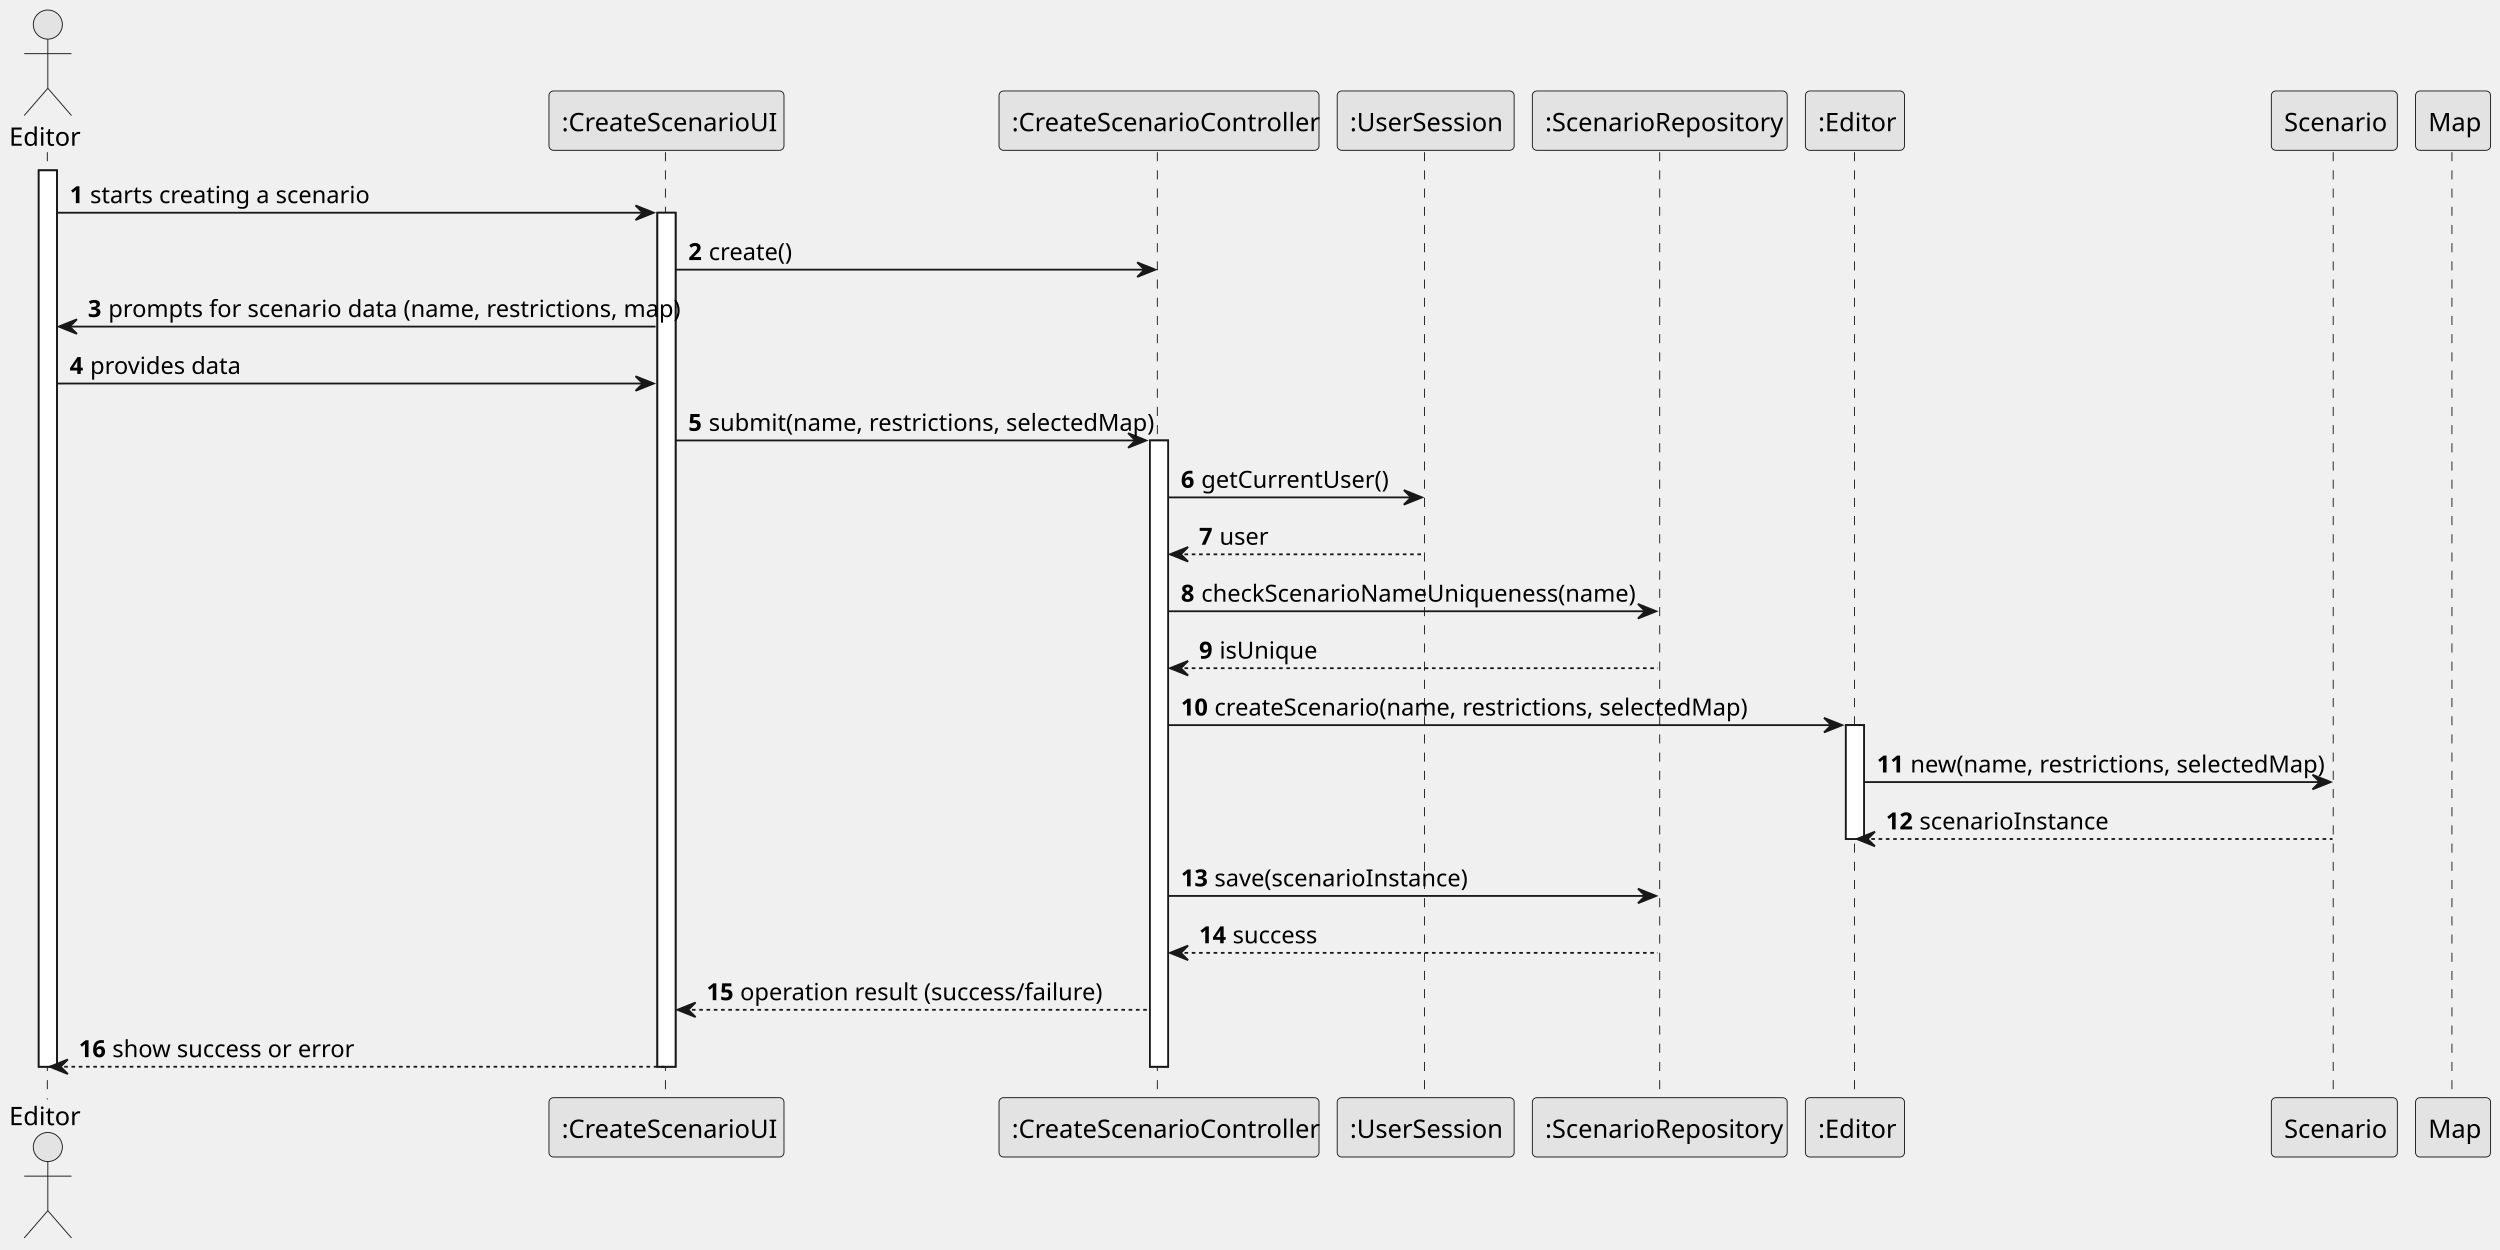
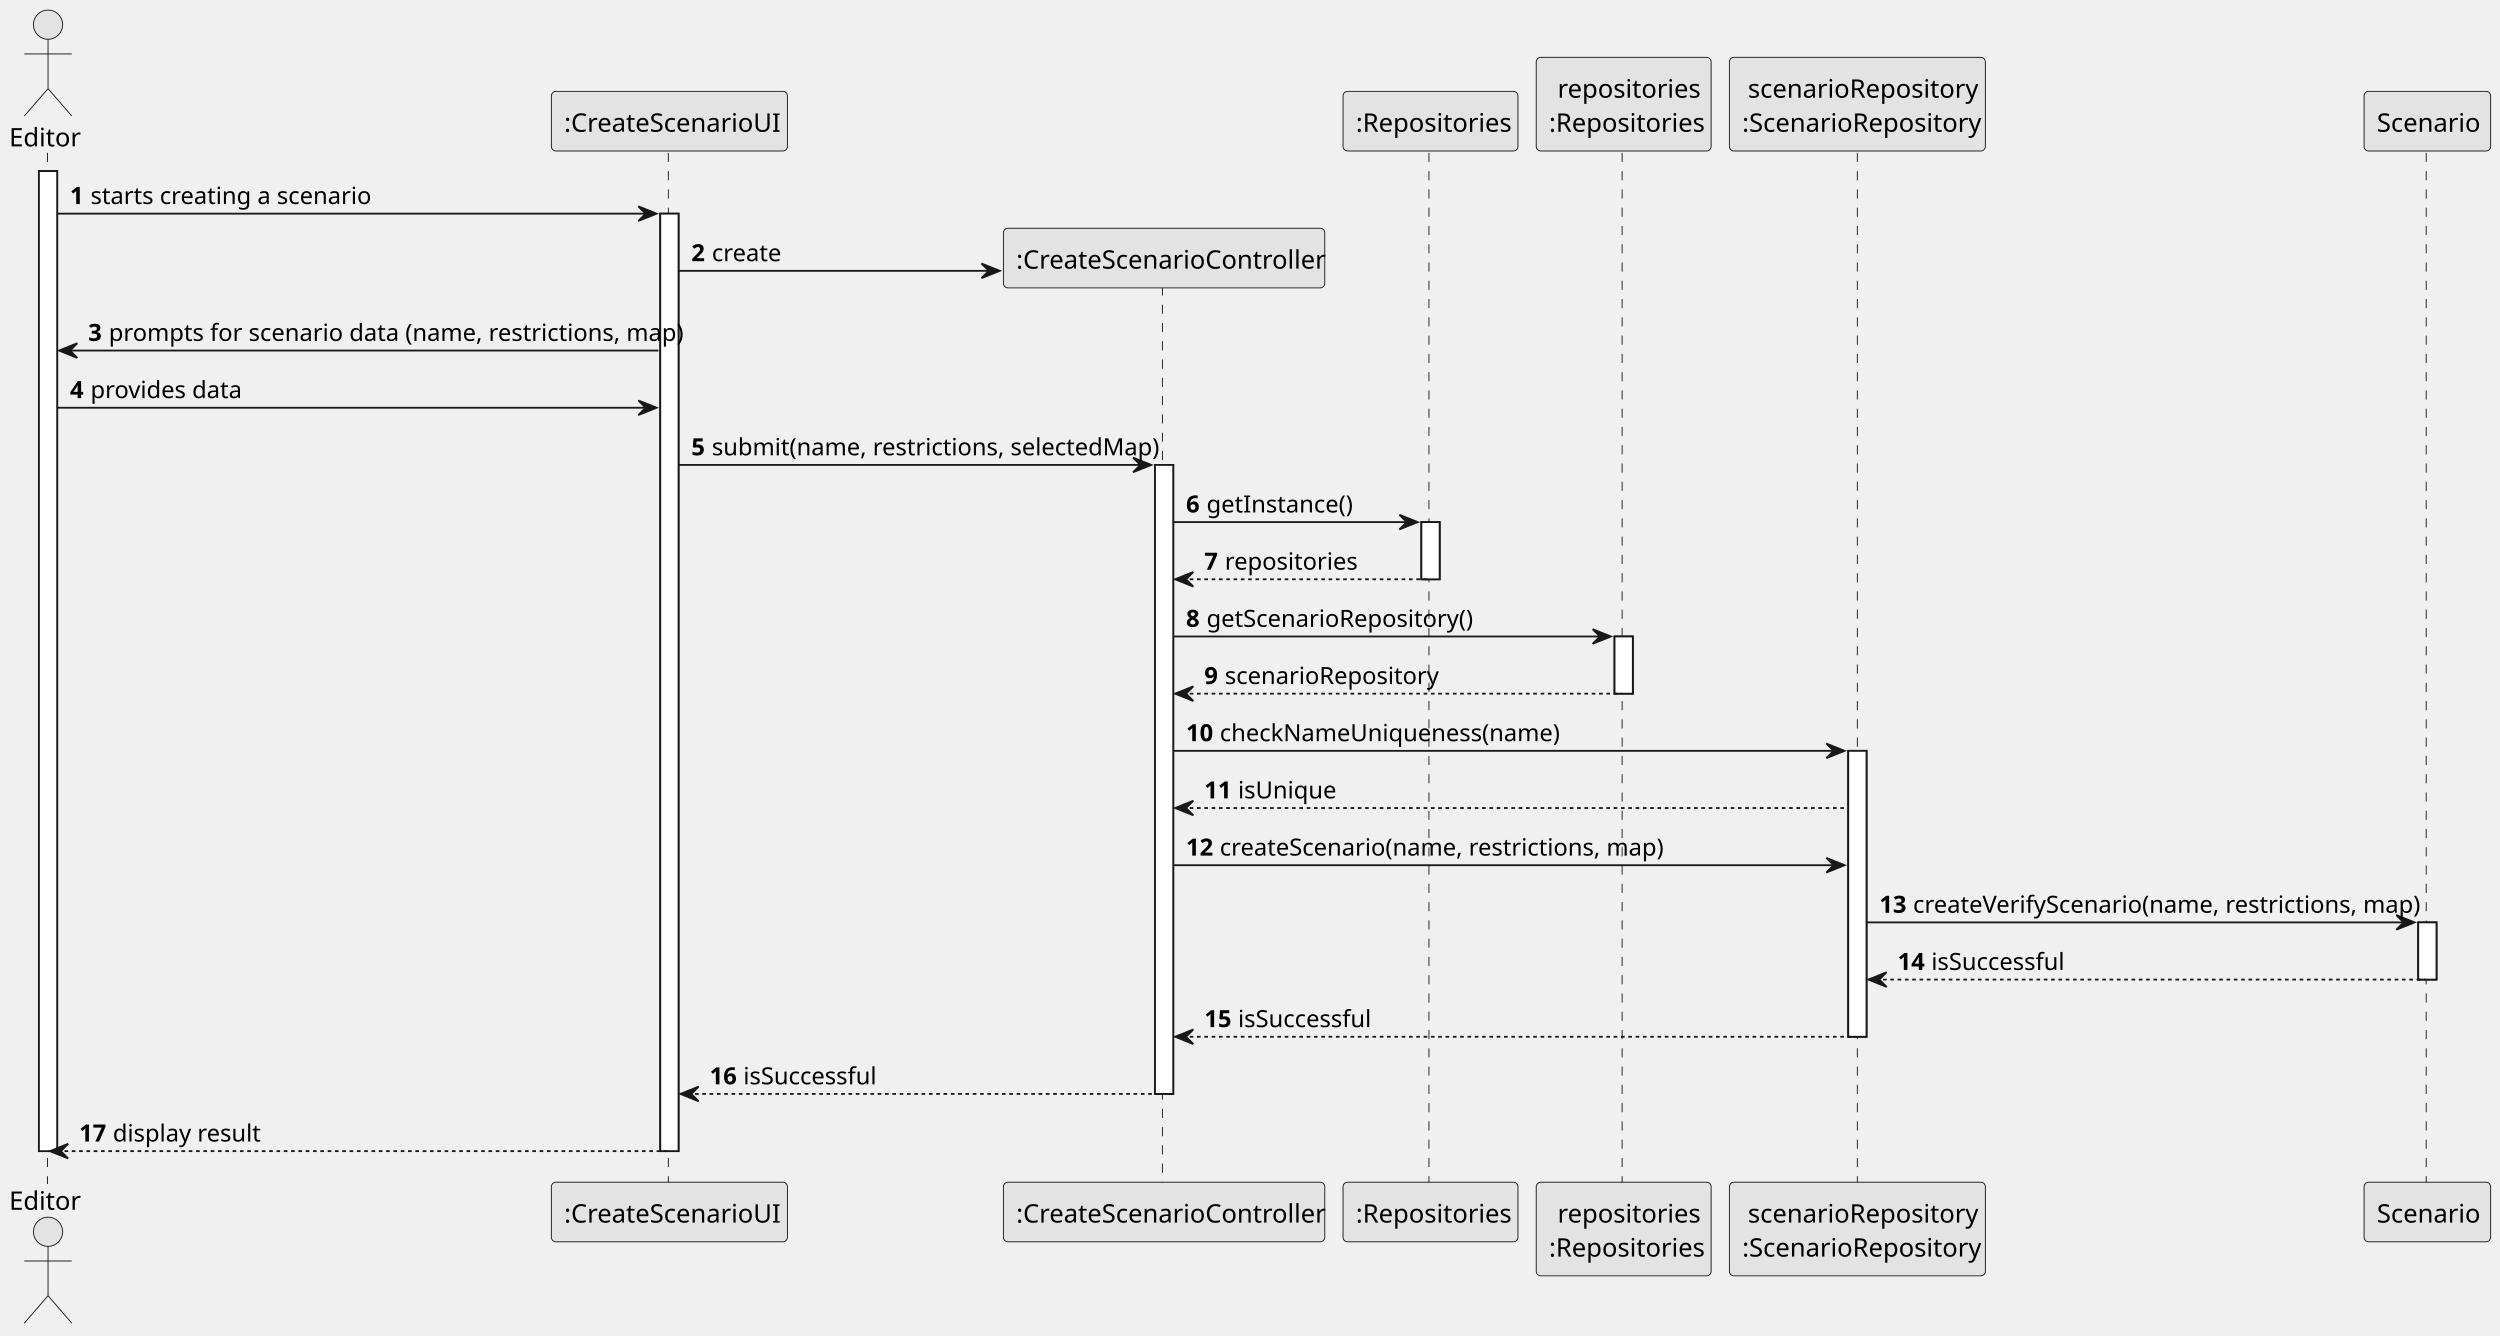
- <svg xmlns="http://www.w3.org/2000/svg" contentStyleType="text/css" height="687px" preserveAspectRatio="none" style="width:1374px;height:687px;background:#FFFFFF;" version="1.1" viewBox="0 0 1374 687" width="1374px" zoomAndPan="magnify">
+ <svg xmlns="http://www.w3.org/2000/svg" contentStyleType="text/css" height="731px" preserveAspectRatio="none" style="width:1368px;height:731px;background:#FFFFFF;" version="1.1" viewBox="0 0 1368 731" width="1368px" zoomAndPan="magnify">
  <defs />
  <g>
-     <rect fill="#FFFFFF" height="492.656" style="stroke:#181818;stroke-width:1.0;" width="10" x="21.286" y="93.621" />
-     <rect fill="#FFFFFF" height="469.365" style="stroke:#181818;stroke-width:1.0;" width="10" x="361.295" y="116.912" />
-     <rect fill="#FFFFFF" height="344.201" style="stroke:#181818;stroke-width:1.0;" width="10" x="631.996" y="242.076" />
-     <rect fill="#FFFFFF" height="62.582" style="stroke:#181818;stroke-width:1.0;" width="10" x="1014.47" y="398.531" />
-     <line style="stroke:#181818;stroke-width:0.5;stroke-dasharray:5.0,5.0;" x1="26" x2="26" y1="83.621" y2="604.277" />
-     <line style="stroke:#181818;stroke-width:0.5;stroke-dasharray:5.0,5.0;" x1="365.712" x2="365.712" y1="83.621" y2="604.277" />
-     <line style="stroke:#181818;stroke-width:0.5;stroke-dasharray:5.0,5.0;" x1="636.068" x2="636.068" y1="83.621" y2="604.277" />
-     <line style="stroke:#181818;stroke-width:0.5;stroke-dasharray:5.0,5.0;" x1="782.923" x2="782.923" y1="83.621" y2="604.277" />
-     <line style="stroke:#181818;stroke-width:0.5;stroke-dasharray:5.0,5.0;" x1="912.178" x2="912.178" y1="83.621" y2="604.277" />
-     <line style="stroke:#181818;stroke-width:0.5;stroke-dasharray:5.0,5.0;" x1="1019.239" x2="1019.239" y1="83.621" y2="604.277" />
-     <line style="stroke:#181818;stroke-width:0.5;stroke-dasharray:5.0,5.0;" x1="1282.332" x2="1282.332" y1="83.621" y2="604.277" />
-     <line style="stroke:#181818;stroke-width:0.5;stroke-dasharray:5.0,5.0;" x1="1347.587" x2="1347.587" y1="83.621" y2="604.277" />
+     <rect fill="#FFFFFF" height="536.277" style="stroke:#181818;stroke-width:1.0;" width="10" x="21.286" y="93.621" />
+     <rect fill="#FFFFFF" height="512.986" style="stroke:#181818;stroke-width:1.0;" width="10" x="361.295" y="116.912" />
+     <rect fill="#FFFFFF" height="344.201" style="stroke:#181818;stroke-width:1.0;" width="10" x="631.996" y="254.406" />
+     <rect fill="#FFFFFF" height="31.291" style="stroke:#181818;stroke-width:1.0;" width="10" x="777.774" y="285.697" />
+     <rect fill="#FFFFFF" height="31.291" style="stroke:#181818;stroke-width:1.0;" width="10" x="883.477" y="348.279" />
+     <rect fill="#FFFFFF" height="156.455" style="stroke:#181818;stroke-width:1.0;" width="10" x="1011.36" y="410.861" />
+     <rect fill="#FFFFFF" height="31.291" style="stroke:#181818;stroke-width:1.0;" width="10" x="1323.251" y="504.734" />
+     <line style="stroke:#181818;stroke-width:0.5;stroke-dasharray:5.0,5.0;" x1="26" x2="26" y1="83.621" y2="647.898" />
+     <line style="stroke:#181818;stroke-width:0.5;stroke-dasharray:5.0,5.0;" x1="365.712" x2="365.712" y1="83.621" y2="647.898" />
+     <line style="stroke:#181818;stroke-width:0.5;stroke-dasharray:5.0,5.0;" x1="636.068" x2="636.068" y1="156.723" y2="647.898" />
+     <line style="stroke:#181818;stroke-width:0.5;stroke-dasharray:5.0,5.0;" x1="781.923" x2="781.923" y1="83.621" y2="647.898" />
+     <line style="stroke:#181818;stroke-width:0.5;stroke-dasharray:5.0,5.0;" x1="887.626" x2="887.626" y1="83.621" y2="647.898" />
+     <line style="stroke:#181818;stroke-width:0.5;stroke-dasharray:5.0,5.0;" x1="1016.329" x2="1016.329" y1="83.621" y2="647.898" />
+     <line style="stroke:#181818;stroke-width:0.5;stroke-dasharray:5.0,5.0;" x1="1327.623" x2="1327.623" y1="83.621" y2="647.898" />
    <text fill="#000000" font-family="sans-serif" font-size="14" lengthAdjust="spacing" textLength="36.572" x="5" y="80.107">Editor</text>
    <ellipse cx="26.286" cy="13.5" fill="#E3E3E3" rx="8" ry="8" style="stroke:#181818;stroke-width:0.5;" />
    <path d="M26.286,21.5 L26.286,48.5 M13.286,29.5 L39.286,29.5 M26.286,48.5 L13.286,63.5 M26.286,48.5 L39.286,63.5 " fill="none" style="stroke:#181818;stroke-width:0.5;" />
-     <text fill="#000000" font-family="sans-serif" font-size="14" lengthAdjust="spacing" textLength="36.572" x="5" y="618.385">Editor</text>
-     <ellipse cx="26.286" cy="630.398" fill="#E3E3E3" rx="8" ry="8" style="stroke:#181818;stroke-width:0.5;" />
-     <path d="M26.286,638.398 L26.286,665.398 M13.286,646.398 L39.286,646.398 M26.286,665.398 L13.286,680.398 M26.286,665.398 L39.286,680.398 " fill="none" style="stroke:#181818;stroke-width:0.5;" />
+     <text fill="#000000" font-family="sans-serif" font-size="14" lengthAdjust="spacing" textLength="36.572" x="5" y="662.006">Editor</text>
+     <ellipse cx="26.286" cy="674.019" fill="#E3E3E3" rx="8" ry="8" style="stroke:#181818;stroke-width:0.5;" />
+     <path d="M26.286,682.019 L26.286,709.019 M13.286,690.019 L39.286,690.019 M26.286,709.019 L13.286,724.019 M26.286,709.019 L39.286,724.019 " fill="none" style="stroke:#181818;stroke-width:0.5;" />
    <rect fill="#E3E3E3" height="32.621" rx="2.5" ry="2.5" style="stroke:#181818;stroke-width:0.5;" width="129.165" x="301.712" y="50" />
    <text fill="#000000" font-family="sans-serif" font-size="14" lengthAdjust="spacing" textLength="115.165" x="308.712" y="72.107">:CreateScenarioUI</text>
-     <rect fill="#E3E3E3" height="32.621" rx="2.5" ry="2.5" style="stroke:#181818;stroke-width:0.5;" width="129.165" x="301.712" y="603.277" />
-     <text fill="#000000" font-family="sans-serif" font-size="14" lengthAdjust="spacing" textLength="115.165" x="308.712" y="625.385">:CreateScenarioUI</text>
-     <rect fill="#E3E3E3" height="32.621" rx="2.5" ry="2.5" style="stroke:#181818;stroke-width:0.5;" width="175.855" x="549.068" y="50" />
-     <text fill="#000000" font-family="sans-serif" font-size="14" lengthAdjust="spacing" textLength="161.855" x="556.068" y="72.107">:CreateScenarioController</text>
-     <rect fill="#E3E3E3" height="32.621" rx="2.5" ry="2.5" style="stroke:#181818;stroke-width:0.5;" width="175.855" x="549.068" y="603.277" />
-     <text fill="#000000" font-family="sans-serif" font-size="14" lengthAdjust="spacing" textLength="161.855" x="556.068" y="625.385">:CreateScenarioController</text>
-     <rect fill="#E3E3E3" height="32.621" rx="2.5" ry="2.5" style="stroke:#181818;stroke-width:0.5;" width="97.255" x="734.923" y="50" />
-     <text fill="#000000" font-family="sans-serif" font-size="14" lengthAdjust="spacing" textLength="83.255" x="741.923" y="72.107">:UserSession</text>
-     <rect fill="#E3E3E3" height="32.621" rx="2.5" ry="2.5" style="stroke:#181818;stroke-width:0.5;" width="97.255" x="734.923" y="603.277" />
-     <text fill="#000000" font-family="sans-serif" font-size="14" lengthAdjust="spacing" textLength="83.255" x="741.923" y="625.385">:UserSession</text>
-     <rect fill="#E3E3E3" height="32.621" rx="2.5" ry="2.5" style="stroke:#181818;stroke-width:0.5;" width="140.061" x="842.178" y="50" />
-     <text fill="#000000" font-family="sans-serif" font-size="14" lengthAdjust="spacing" textLength="126.061" x="849.178" y="72.107">:ScenarioRepository</text>
-     <rect fill="#E3E3E3" height="32.621" rx="2.5" ry="2.5" style="stroke:#181818;stroke-width:0.5;" width="140.061" x="842.178" y="603.277" />
-     <text fill="#000000" font-family="sans-serif" font-size="14" lengthAdjust="spacing" textLength="126.061" x="849.178" y="625.385">:ScenarioRepository</text>
-     <rect fill="#E3E3E3" height="32.621" rx="2.5" ry="2.5" style="stroke:#181818;stroke-width:0.5;" width="54.462" x="992.239" y="50" />
-     <text fill="#000000" font-family="sans-serif" font-size="14" lengthAdjust="spacing" textLength="40.462" x="999.239" y="72.107">:Editor</text>
-     <rect fill="#E3E3E3" height="32.621" rx="2.5" ry="2.5" style="stroke:#181818;stroke-width:0.5;" width="54.462" x="992.239" y="603.277" />
-     <text fill="#000000" font-family="sans-serif" font-size="14" lengthAdjust="spacing" textLength="40.462" x="999.239" y="625.385">:Editor</text>
-     <rect fill="#E3E3E3" height="32.621" rx="2.5" ry="2.5" style="stroke:#181818;stroke-width:0.5;" width="69.255" x="1248.332" y="50" />
-     <text fill="#000000" font-family="sans-serif" font-size="14" lengthAdjust="spacing" textLength="55.255" x="1255.332" y="72.107">Scenario</text>
-     <rect fill="#E3E3E3" height="32.621" rx="2.5" ry="2.5" style="stroke:#181818;stroke-width:0.5;" width="69.255" x="1248.332" y="603.277" />
-     <text fill="#000000" font-family="sans-serif" font-size="14" lengthAdjust="spacing" textLength="55.255" x="1255.332" y="625.385">Scenario</text>
-     <rect fill="#E3E3E3" height="32.621" rx="2.5" ry="2.5" style="stroke:#181818;stroke-width:0.5;" width="41.234" x="1327.587" y="50" />
-     <text fill="#000000" font-family="sans-serif" font-size="14" lengthAdjust="spacing" textLength="27.234" x="1334.587" y="72.107">Map</text>
-     <rect fill="#E3E3E3" height="32.621" rx="2.5" ry="2.5" style="stroke:#181818;stroke-width:0.5;" width="41.234" x="1327.587" y="603.277" />
-     <text fill="#000000" font-family="sans-serif" font-size="14" lengthAdjust="spacing" textLength="27.234" x="1334.587" y="625.385">Map</text>
-     <rect fill="#FFFFFF" height="492.656" style="stroke:#181818;stroke-width:1.0;" width="10" x="21.286" y="93.621" />
-     <rect fill="#FFFFFF" height="469.365" style="stroke:#181818;stroke-width:1.0;" width="10" x="361.295" y="116.912" />
-     <rect fill="#FFFFFF" height="344.201" style="stroke:#181818;stroke-width:1.0;" width="10" x="631.996" y="242.076" />
-     <rect fill="#FFFFFF" height="62.582" style="stroke:#181818;stroke-width:1.0;" width="10" x="1014.47" y="398.531" />
+     <rect fill="#E3E3E3" height="32.621" rx="2.5" ry="2.5" style="stroke:#181818;stroke-width:0.5;" width="129.165" x="301.712" y="646.898" />
+     <text fill="#000000" font-family="sans-serif" font-size="14" lengthAdjust="spacing" textLength="115.165" x="308.712" y="669.006">:CreateScenarioUI</text>
+     <rect fill="#E3E3E3" height="32.621" rx="2.5" ry="2.5" style="stroke:#181818;stroke-width:0.5;" width="175.855" x="549.068" y="646.898" />
+     <text fill="#000000" font-family="sans-serif" font-size="14" lengthAdjust="spacing" textLength="161.855" x="556.068" y="669.006">:CreateScenarioController</text>
+     <rect fill="#E3E3E3" height="32.621" rx="2.5" ry="2.5" style="stroke:#181818;stroke-width:0.5;" width="95.703" x="734.923" y="50" />
+     <text fill="#000000" font-family="sans-serif" font-size="14" lengthAdjust="spacing" textLength="81.703" x="741.923" y="72.107">:Repositories</text>
+     <rect fill="#E3E3E3" height="32.621" rx="2.5" ry="2.5" style="stroke:#181818;stroke-width:0.5;" width="95.703" x="734.923" y="646.898" />
+     <text fill="#000000" font-family="sans-serif" font-size="14" lengthAdjust="spacing" textLength="81.703" x="741.923" y="669.006">:Repositories</text>
+     <rect fill="#E3E3E3" height="51.242" rx="2.5" ry="2.5" style="stroke:#181818;stroke-width:0.5;" width="95.703" x="840.626" y="31.379" />
+     <text fill="#000000" font-family="sans-serif" font-size="14" lengthAdjust="spacing" textLength="72.365" x="852.295" y="53.486">repositories</text>
+     <text fill="#000000" font-family="sans-serif" font-size="14" lengthAdjust="spacing" textLength="81.703" x="847.626" y="72.107">:Repositories</text>
+     <rect fill="#E3E3E3" height="51.242" rx="2.5" ry="2.5" style="stroke:#181818;stroke-width:0.5;" width="95.703" x="840.626" y="646.898" />
+     <text fill="#000000" font-family="sans-serif" font-size="14" lengthAdjust="spacing" textLength="72.365" x="852.295" y="669.006">repositories</text>
+     <text fill="#000000" font-family="sans-serif" font-size="14" lengthAdjust="spacing" textLength="81.703" x="847.626" y="687.627">:Repositories</text>
+     <rect fill="#E3E3E3" height="51.242" rx="2.5" ry="2.5" style="stroke:#181818;stroke-width:0.5;" width="140.061" x="946.329" y="31.379" />
+     <text fill="#000000" font-family="sans-serif" font-size="14" lengthAdjust="spacing" textLength="119.834" x="956.443" y="53.486">scenarioRepository</text>
+     <text fill="#000000" font-family="sans-serif" font-size="14" lengthAdjust="spacing" textLength="126.061" x="953.329" y="72.107">:ScenarioRepository</text>
+     <rect fill="#E3E3E3" height="51.242" rx="2.5" ry="2.5" style="stroke:#181818;stroke-width:0.5;" width="140.061" x="946.329" y="646.898" />
+     <text fill="#000000" font-family="sans-serif" font-size="14" lengthAdjust="spacing" textLength="119.834" x="956.443" y="669.006">scenarioRepository</text>
+     <text fill="#000000" font-family="sans-serif" font-size="14" lengthAdjust="spacing" textLength="126.061" x="953.329" y="687.627">:ScenarioRepository</text>
+     <rect fill="#E3E3E3" height="32.621" rx="2.5" ry="2.5" style="stroke:#181818;stroke-width:0.5;" width="69.255" x="1293.623" y="50" />
+     <text fill="#000000" font-family="sans-serif" font-size="14" lengthAdjust="spacing" textLength="55.255" x="1300.623" y="72.107">Scenario</text>
+     <rect fill="#E3E3E3" height="32.621" rx="2.5" ry="2.5" style="stroke:#181818;stroke-width:0.5;" width="69.255" x="1293.623" y="646.898" />
+     <text fill="#000000" font-family="sans-serif" font-size="14" lengthAdjust="spacing" textLength="55.255" x="1300.623" y="669.006">Scenario</text>
+     <rect fill="#FFFFFF" height="536.277" style="stroke:#181818;stroke-width:1.0;" width="10" x="21.286" y="93.621" />
+     <rect fill="#FFFFFF" height="512.986" style="stroke:#181818;stroke-width:1.0;" width="10" x="361.295" y="116.912" />
+     <rect fill="#FFFFFF" height="344.201" style="stroke:#181818;stroke-width:1.0;" width="10" x="631.996" y="254.406" />
+     <rect fill="#FFFFFF" height="31.291" style="stroke:#181818;stroke-width:1.0;" width="10" x="777.774" y="285.697" />
+     <rect fill="#FFFFFF" height="31.291" style="stroke:#181818;stroke-width:1.0;" width="10" x="883.477" y="348.279" />
+     <rect fill="#FFFFFF" height="156.455" style="stroke:#181818;stroke-width:1.0;" width="10" x="1011.36" y="410.861" />
+     <rect fill="#FFFFFF" height="31.291" style="stroke:#181818;stroke-width:1.0;" width="10" x="1323.251" y="504.734" />
    <polygon fill="#181818" points="349.295,112.912,359.295,116.912,349.295,120.912,353.295,116.912" style="stroke:#181818;stroke-width:1.0;" />
    <line style="stroke:#181818;stroke-width:1.0;" x1="31.286" x2="355.295" y1="116.912" y2="116.912" />
    <text fill="#000000" font-family="sans-serif" font-size="13" font-weight="bold" lengthAdjust="spacing" textLength="7.23" x="38.286" y="111.649">1</text>
    <text fill="#000000" font-family="sans-serif" font-size="13" lengthAdjust="spacing" textLength="145.234" x="49.516" y="111.649">starts creating a scenario</text>
-     <polygon fill="#181818" points="624.996,144.203,634.996,148.203,624.996,152.203,628.996,148.203" style="stroke:#181818;stroke-width:1.0;" />
-     <line style="stroke:#181818;stroke-width:1.0;" x1="371.295" x2="630.996" y1="148.203" y2="148.203" />
+     <polygon fill="#181818" points="537.068,144.203,547.068,148.203,537.068,152.203,541.068,148.203" style="stroke:#181818;stroke-width:1.0;" />
+     <line style="stroke:#181818;stroke-width:1.0;" x1="371.295" x2="543.068" y1="148.203" y2="148.203" />
    <text fill="#000000" font-family="sans-serif" font-size="13" font-weight="bold" lengthAdjust="spacing" textLength="7.23" x="378.295" y="142.94">2</text>
-     <text fill="#000000" font-family="sans-serif" font-size="13" lengthAdjust="spacing" textLength="44.789" x="389.525" y="142.94">create()</text>
-     <polygon fill="#181818" points="42.286,175.494,32.286,179.494,42.286,183.494,38.286,179.494" style="stroke:#181818;stroke-width:1.0;" />
-     <line style="stroke:#181818;stroke-width:1.0;" x1="36.286" x2="360.295" y1="179.494" y2="179.494" />
-     <text fill="#000000" font-family="sans-serif" font-size="13" font-weight="bold" lengthAdjust="spacing" textLength="7.23" x="48.286" y="174.231">3</text>
-     <text fill="#000000" font-family="sans-serif" font-size="13" lengthAdjust="spacing" textLength="294.779" x="59.516" y="174.231">prompts for scenario data (name, restrictions, map)</text>
-     <polygon fill="#181818" points="349.295,206.785,359.295,210.785,349.295,214.785,353.295,210.785" style="stroke:#181818;stroke-width:1.0;" />
-     <line style="stroke:#181818;stroke-width:1.0;" x1="31.286" x2="355.295" y1="210.785" y2="210.785" />
-     <text fill="#000000" font-family="sans-serif" font-size="13" font-weight="bold" lengthAdjust="spacing" textLength="7.23" x="38.286" y="205.523">4</text>
-     <text fill="#000000" font-family="sans-serif" font-size="13" lengthAdjust="spacing" textLength="78.051" x="49.516" y="205.523">provides data</text>
-     <polygon fill="#181818" points="619.996,238.076,629.996,242.076,619.996,246.076,623.996,242.076" style="stroke:#181818;stroke-width:1.0;" />
-     <line style="stroke:#181818;stroke-width:1.0;" x1="371.295" x2="625.996" y1="242.076" y2="242.076" />
-     <text fill="#000000" font-family="sans-serif" font-size="13" font-weight="bold" lengthAdjust="spacing" textLength="7.23" x="378.295" y="236.814">5</text>
-     <text fill="#000000" font-family="sans-serif" font-size="13" lengthAdjust="spacing" textLength="230.471" x="389.525" y="236.814">submit(name, restrictions, selectedMap)</text>
-     <polygon fill="#181818" points="771.55,269.367,781.55,273.367,771.55,277.367,775.55,273.367" style="stroke:#181818;stroke-width:1.0;" />
-     <line style="stroke:#181818;stroke-width:1.0;" x1="641.996" x2="777.55" y1="273.367" y2="273.367" />
-     <text fill="#000000" font-family="sans-serif" font-size="13" font-weight="bold" lengthAdjust="spacing" textLength="7.23" x="648.996" y="268.104">6</text>
-     <text fill="#000000" font-family="sans-serif" font-size="13" lengthAdjust="spacing" textLength="97.525" x="660.226" y="268.104">getCurrentUser()</text>
-     <polygon fill="#181818" points="652.996,300.658,642.996,304.658,652.996,308.658,648.996,304.658" style="stroke:#181818;stroke-width:1.0;" />
-     <line style="stroke:#181818;stroke-width:1.0;stroke-dasharray:2.0,2.0;" x1="646.996" x2="782.55" y1="304.658" y2="304.658" />
-     <text fill="#000000" font-family="sans-serif" font-size="13" font-weight="bold" lengthAdjust="spacing" textLength="7.23" x="658.996" y="299.396">7</text>
-     <text fill="#000000" font-family="sans-serif" font-size="13" lengthAdjust="spacing" textLength="25.289" x="670.226" y="299.396">user</text>
-     <polygon fill="#181818" points="900.208,331.949,910.208,335.949,900.208,339.949,904.208,335.949" style="stroke:#181818;stroke-width:1.0;" />
-     <line style="stroke:#181818;stroke-width:1.0;" x1="641.996" x2="906.208" y1="335.949" y2="335.949" />
-     <text fill="#000000" font-family="sans-serif" font-size="13" font-weight="bold" lengthAdjust="spacing" textLength="7.23" x="648.996" y="330.687">8</text>
-     <text fill="#000000" font-family="sans-serif" font-size="13" lengthAdjust="spacing" textLength="229.779" x="660.226" y="330.687">checkScenarioNameUniqueness(name)</text>
-     <polygon fill="#181818" points="652.996,363.24,642.996,367.24,652.996,371.24,648.996,367.24" style="stroke:#181818;stroke-width:1.0;" />
-     <line style="stroke:#181818;stroke-width:1.0;stroke-dasharray:2.0,2.0;" x1="646.996" x2="911.208" y1="367.24" y2="367.24" />
-     <text fill="#000000" font-family="sans-serif" font-size="13" font-weight="bold" lengthAdjust="spacing" textLength="7.23" x="658.996" y="361.978">9</text>
-     <text fill="#000000" font-family="sans-serif" font-size="13" lengthAdjust="spacing" textLength="50.584" x="670.226" y="361.978">isUnique</text>
-     <polygon fill="#181818" points="1002.47,394.531,1012.47,398.531,1002.47,402.531,1006.47,398.531" style="stroke:#181818;stroke-width:1.0;" />
-     <line style="stroke:#181818;stroke-width:1.0;" x1="641.996" x2="1008.47" y1="398.531" y2="398.531" />
-     <text fill="#000000" font-family="sans-serif" font-size="13" font-weight="bold" lengthAdjust="spacing" textLength="14.46" x="648.996" y="393.269">10</text>
-     <text fill="#000000" font-family="sans-serif" font-size="13" lengthAdjust="spacing" textLength="279.621" x="667.456" y="393.269">createScenario(name, restrictions, selectedMap)</text>
-     <polygon fill="#181818" points="1270.96,425.822,1280.96,429.822,1270.96,433.822,1274.96,429.822" style="stroke:#181818;stroke-width:1.0;" />
-     <line style="stroke:#181818;stroke-width:1.0;" x1="1024.47" x2="1276.96" y1="429.822" y2="429.822" />
-     <text fill="#000000" font-family="sans-serif" font-size="13" font-weight="bold" lengthAdjust="spacing" textLength="14.46" x="1031.47" y="424.56">11</text>
-     <text fill="#000000" font-family="sans-serif" font-size="13" lengthAdjust="spacing" textLength="216.03" x="1049.93" y="424.56">new(name, restrictions, selectedMap)</text>
-     <polygon fill="#181818" points="1030.47,457.113,1020.47,461.113,1030.47,465.113,1026.47,461.113" style="stroke:#181818;stroke-width:1.0;" />
-     <line style="stroke:#181818;stroke-width:1.0;stroke-dasharray:2.0,2.0;" x1="1024.47" x2="1281.96" y1="461.113" y2="461.113" />
-     <text fill="#000000" font-family="sans-serif" font-size="13" font-weight="bold" lengthAdjust="spacing" textLength="14.46" x="1036.47" y="455.851">12</text>
-     <text fill="#000000" font-family="sans-serif" font-size="13" lengthAdjust="spacing" textLength="98.281" x="1054.93" y="455.851">scenarioInstance</text>
-     <polygon fill="#181818" points="900.208,488.404,910.208,492.404,900.208,496.404,904.208,492.404" style="stroke:#181818;stroke-width:1.0;" />
-     <line style="stroke:#181818;stroke-width:1.0;" x1="641.996" x2="906.208" y1="492.404" y2="492.404" />
-     <text fill="#000000" font-family="sans-serif" font-size="13" font-weight="bold" lengthAdjust="spacing" textLength="14.46" x="648.996" y="487.142">13</text>
-     <text fill="#000000" font-family="sans-serif" font-size="13" lengthAdjust="spacing" textLength="134.399" x="667.456" y="487.142">save(scenarioInstance)</text>
-     <polygon fill="#181818" points="652.996,519.695,642.996,523.695,652.996,527.695,648.996,523.695" style="stroke:#181818;stroke-width:1.0;" />
-     <line style="stroke:#181818;stroke-width:1.0;stroke-dasharray:2.0,2.0;" x1="646.996" x2="911.208" y1="523.695" y2="523.695" />
-     <text fill="#000000" font-family="sans-serif" font-size="13" font-weight="bold" lengthAdjust="spacing" textLength="14.46" x="658.996" y="518.433">14</text>
-     <text fill="#000000" font-family="sans-serif" font-size="13" lengthAdjust="spacing" textLength="46.96" x="677.456" y="518.433">success</text>
-     <polygon fill="#181818" points="382.295,550.986,372.295,554.986,382.295,558.986,378.295,554.986" style="stroke:#181818;stroke-width:1.0;" />
-     <line style="stroke:#181818;stroke-width:1.0;stroke-dasharray:2.0,2.0;" x1="376.295" x2="630.996" y1="554.986" y2="554.986" />
-     <text fill="#000000" font-family="sans-serif" font-size="13" font-weight="bold" lengthAdjust="spacing" textLength="14.46" x="388.295" y="549.724">15</text>
-     <text fill="#000000" font-family="sans-serif" font-size="13" lengthAdjust="spacing" textLength="187.859" x="406.755" y="549.724">operation result (success/failure)</text>
-     <polygon fill="#181818" points="37.286,582.277,27.286,586.277,37.286,590.277,33.286,586.277" style="stroke:#181818;stroke-width:1.0;" />
-     <line style="stroke:#181818;stroke-width:1.0;stroke-dasharray:2.0,2.0;" x1="31.286" x2="365.295" y1="586.277" y2="586.277" />
-     <text fill="#000000" font-family="sans-serif" font-size="13" font-weight="bold" lengthAdjust="spacing" textLength="14.46" x="43.286" y="581.015">16</text>
-     <text fill="#000000" font-family="sans-serif" font-size="13" lengthAdjust="spacing" textLength="127.15" x="61.746" y="581.015">show success or error</text>
+     <text fill="#000000" font-family="sans-serif" font-size="13" lengthAdjust="spacing" textLength="36.131" x="389.525" y="142.94">create</text>
+     <rect fill="#E3E3E3" height="32.621" rx="2.5" ry="2.5" style="stroke:#181818;stroke-width:0.5;" width="175.855" x="549.068" y="124.912" />
+     <text fill="#000000" font-family="sans-serif" font-size="14" lengthAdjust="spacing" textLength="161.855" x="556.068" y="147.019">:CreateScenarioController</text>
+     <polygon fill="#181818" points="42.286,187.824,32.286,191.824,42.286,195.824,38.286,191.824" style="stroke:#181818;stroke-width:1.0;" />
+     <line style="stroke:#181818;stroke-width:1.0;" x1="36.286" x2="360.295" y1="191.824" y2="191.824" />
+     <text fill="#000000" font-family="sans-serif" font-size="13" font-weight="bold" lengthAdjust="spacing" textLength="7.23" x="48.286" y="186.561">3</text>
+     <text fill="#000000" font-family="sans-serif" font-size="13" lengthAdjust="spacing" textLength="294.779" x="59.516" y="186.561">prompts for scenario data (name, restrictions, map)</text>
+     <polygon fill="#181818" points="349.295,219.115,359.295,223.115,349.295,227.115,353.295,223.115" style="stroke:#181818;stroke-width:1.0;" />
+     <line style="stroke:#181818;stroke-width:1.0;" x1="31.286" x2="355.295" y1="223.115" y2="223.115" />
+     <text fill="#000000" font-family="sans-serif" font-size="13" font-weight="bold" lengthAdjust="spacing" textLength="7.23" x="38.286" y="217.852">4</text>
+     <text fill="#000000" font-family="sans-serif" font-size="13" lengthAdjust="spacing" textLength="78.051" x="49.516" y="217.852">provides data</text>
+     <polygon fill="#181818" points="619.996,250.406,629.996,254.406,619.996,258.406,623.996,254.406" style="stroke:#181818;stroke-width:1.0;" />
+     <line style="stroke:#181818;stroke-width:1.0;" x1="371.295" x2="625.996" y1="254.406" y2="254.406" />
+     <text fill="#000000" font-family="sans-serif" font-size="13" font-weight="bold" lengthAdjust="spacing" textLength="7.23" x="378.295" y="249.144">5</text>
+     <text fill="#000000" font-family="sans-serif" font-size="13" lengthAdjust="spacing" textLength="230.471" x="389.525" y="249.144">submit(name, restrictions, selectedMap)</text>
+     <polygon fill="#181818" points="765.774,281.697,775.774,285.697,765.774,289.697,769.774,285.697" style="stroke:#181818;stroke-width:1.0;" />
+     <line style="stroke:#181818;stroke-width:1.0;" x1="641.996" x2="771.774" y1="285.697" y2="285.697" />
+     <text fill="#000000" font-family="sans-serif" font-size="13" font-weight="bold" lengthAdjust="spacing" textLength="7.23" x="648.996" y="280.435">6</text>
+     <text fill="#000000" font-family="sans-serif" font-size="13" lengthAdjust="spacing" textLength="75.874" x="660.226" y="280.435">getInstance()</text>
+     <polygon fill="#181818" points="652.996,312.988,642.996,316.988,652.996,320.988,648.996,316.988" style="stroke:#181818;stroke-width:1.0;" />
+     <line style="stroke:#181818;stroke-width:1.0;stroke-dasharray:2.0,2.0;" x1="646.996" x2="781.774" y1="316.988" y2="316.988" />
+     <text fill="#000000" font-family="sans-serif" font-size="13" font-weight="bold" lengthAdjust="spacing" textLength="7.23" x="658.996" y="311.726">7</text>
+     <text fill="#000000" font-family="sans-serif" font-size="13" lengthAdjust="spacing" textLength="67.196" x="670.226" y="311.726">repositories</text>
+     <polygon fill="#181818" points="871.477,344.279,881.477,348.279,871.477,352.279,875.477,348.279" style="stroke:#181818;stroke-width:1.0;" />
+     <line style="stroke:#181818;stroke-width:1.0;" x1="641.996" x2="877.477" y1="348.279" y2="348.279" />
+     <text fill="#000000" font-family="sans-serif" font-size="13" font-weight="bold" lengthAdjust="spacing" textLength="7.23" x="648.996" y="343.017">8</text>
+     <text fill="#000000" font-family="sans-serif" font-size="13" lengthAdjust="spacing" textLength="140.175" x="660.226" y="343.017">getScenarioRepository()</text>
+     <polygon fill="#181818" points="652.996,375.57,642.996,379.57,652.996,383.57,648.996,379.57" style="stroke:#181818;stroke-width:1.0;" />
+     <line style="stroke:#181818;stroke-width:1.0;stroke-dasharray:2.0,2.0;" x1="646.996" x2="887.477" y1="379.57" y2="379.57" />
+     <text fill="#000000" font-family="sans-serif" font-size="13" font-weight="bold" lengthAdjust="spacing" textLength="7.23" x="658.996" y="374.308">9</text>
+     <text fill="#000000" font-family="sans-serif" font-size="13" lengthAdjust="spacing" textLength="111.274" x="670.226" y="374.308">scenarioRepository</text>
+     <polygon fill="#181818" points="999.36,406.861,1009.36,410.861,999.36,414.861,1003.36,410.861" style="stroke:#181818;stroke-width:1.0;" />
+     <line style="stroke:#181818;stroke-width:1.0;" x1="641.996" x2="1005.36" y1="410.861" y2="410.861" />
+     <text fill="#000000" font-family="sans-serif" font-size="13" font-weight="bold" lengthAdjust="spacing" textLength="14.46" x="648.996" y="405.599">10</text>
+     <text fill="#000000" font-family="sans-serif" font-size="13" lengthAdjust="spacing" textLength="178.471" x="667.456" y="405.599">checkNameUniqueness(name)</text>
+     <polygon fill="#181818" points="652.996,438.152,642.996,442.152,652.996,446.152,648.996,442.152" style="stroke:#181818;stroke-width:1.0;" />
+     <line style="stroke:#181818;stroke-width:1.0;stroke-dasharray:2.0,2.0;" x1="646.996" x2="1010.36" y1="442.152" y2="442.152" />
+     <text fill="#000000" font-family="sans-serif" font-size="13" font-weight="bold" lengthAdjust="spacing" textLength="14.46" x="658.996" y="436.89">11</text>
+     <text fill="#000000" font-family="sans-serif" font-size="13" lengthAdjust="spacing" textLength="50.584" x="677.456" y="436.89">isUnique</text>
+     <polygon fill="#181818" points="999.36,469.443,1009.36,473.443,999.36,477.443,1003.36,473.443" style="stroke:#181818;stroke-width:1.0;" />
+     <line style="stroke:#181818;stroke-width:1.0;" x1="641.996" x2="1005.36" y1="473.443" y2="473.443" />
+     <text fill="#000000" font-family="sans-serif" font-size="13" font-weight="bold" lengthAdjust="spacing" textLength="14.46" x="648.996" y="468.181">12</text>
+     <text fill="#000000" font-family="sans-serif" font-size="13" lengthAdjust="spacing" textLength="231.201" x="667.456" y="468.181">createScenario(name, restrictions, map)</text>
+     <polygon fill="#181818" points="1311.251,500.734,1321.251,504.734,1311.251,508.734,1315.251,504.734" style="stroke:#181818;stroke-width:1.0;" />
+     <line style="stroke:#181818;stroke-width:1.0;" x1="1021.36" x2="1317.251" y1="504.734" y2="504.734" />
+     <text fill="#000000" font-family="sans-serif" font-size="13" font-weight="bold" lengthAdjust="spacing" textLength="14.46" x="1028.36" y="499.472">13</text>
+     <text fill="#000000" font-family="sans-serif" font-size="13" lengthAdjust="spacing" textLength="264.431" x="1046.82" y="499.472">createVerifyScenario(name, restrictions, map)</text>
+     <polygon fill="#181818" points="1032.36,532.025,1022.36,536.025,1032.36,540.025,1028.36,536.025" style="stroke:#181818;stroke-width:1.0;" />
+     <line style="stroke:#181818;stroke-width:1.0;stroke-dasharray:2.0,2.0;" x1="1026.36" x2="1327.251" y1="536.025" y2="536.025" />
+     <text fill="#000000" font-family="sans-serif" font-size="13" font-weight="bold" lengthAdjust="spacing" textLength="14.46" x="1038.36" y="530.763">14</text>
+     <text fill="#000000" font-family="sans-serif" font-size="13" lengthAdjust="spacing" textLength="72.249" x="1056.82" y="530.763">isSuccessful</text>
+     <polygon fill="#181818" points="652.996,563.316,642.996,567.316,652.996,571.316,648.996,567.316" style="stroke:#181818;stroke-width:1.0;" />
+     <line style="stroke:#181818;stroke-width:1.0;stroke-dasharray:2.0,2.0;" x1="646.996" x2="1015.36" y1="567.316" y2="567.316" />
+     <text fill="#000000" font-family="sans-serif" font-size="13" font-weight="bold" lengthAdjust="spacing" textLength="14.46" x="658.996" y="562.054">15</text>
+     <text fill="#000000" font-family="sans-serif" font-size="13" lengthAdjust="spacing" textLength="72.249" x="677.456" y="562.054">isSuccessful</text>
+     <polygon fill="#181818" points="382.295,594.607,372.295,598.607,382.295,602.607,378.295,598.607" style="stroke:#181818;stroke-width:1.0;" />
+     <line style="stroke:#181818;stroke-width:1.0;stroke-dasharray:2.0,2.0;" x1="376.295" x2="635.996" y1="598.607" y2="598.607" />
+     <text fill="#000000" font-family="sans-serif" font-size="13" font-weight="bold" lengthAdjust="spacing" textLength="14.46" x="388.295" y="593.345">16</text>
+     <text fill="#000000" font-family="sans-serif" font-size="13" lengthAdjust="spacing" textLength="72.249" x="406.755" y="593.345">isSuccessful</text>
+     <polygon fill="#181818" points="37.286,625.898,27.286,629.898,37.286,633.898,33.286,629.898" style="stroke:#181818;stroke-width:1.0;" />
+     <line style="stroke:#181818;stroke-width:1.0;stroke-dasharray:2.0,2.0;" x1="31.286" x2="365.295" y1="629.898" y2="629.898" />
+     <text fill="#000000" font-family="sans-serif" font-size="13" font-weight="bold" lengthAdjust="spacing" textLength="14.46" x="43.286" y="624.636">17</text>
+     <text fill="#000000" font-family="sans-serif" font-size="13" lengthAdjust="spacing" textLength="75.867" x="61.746" y="624.636">display result</text>
  </g>
</svg>
